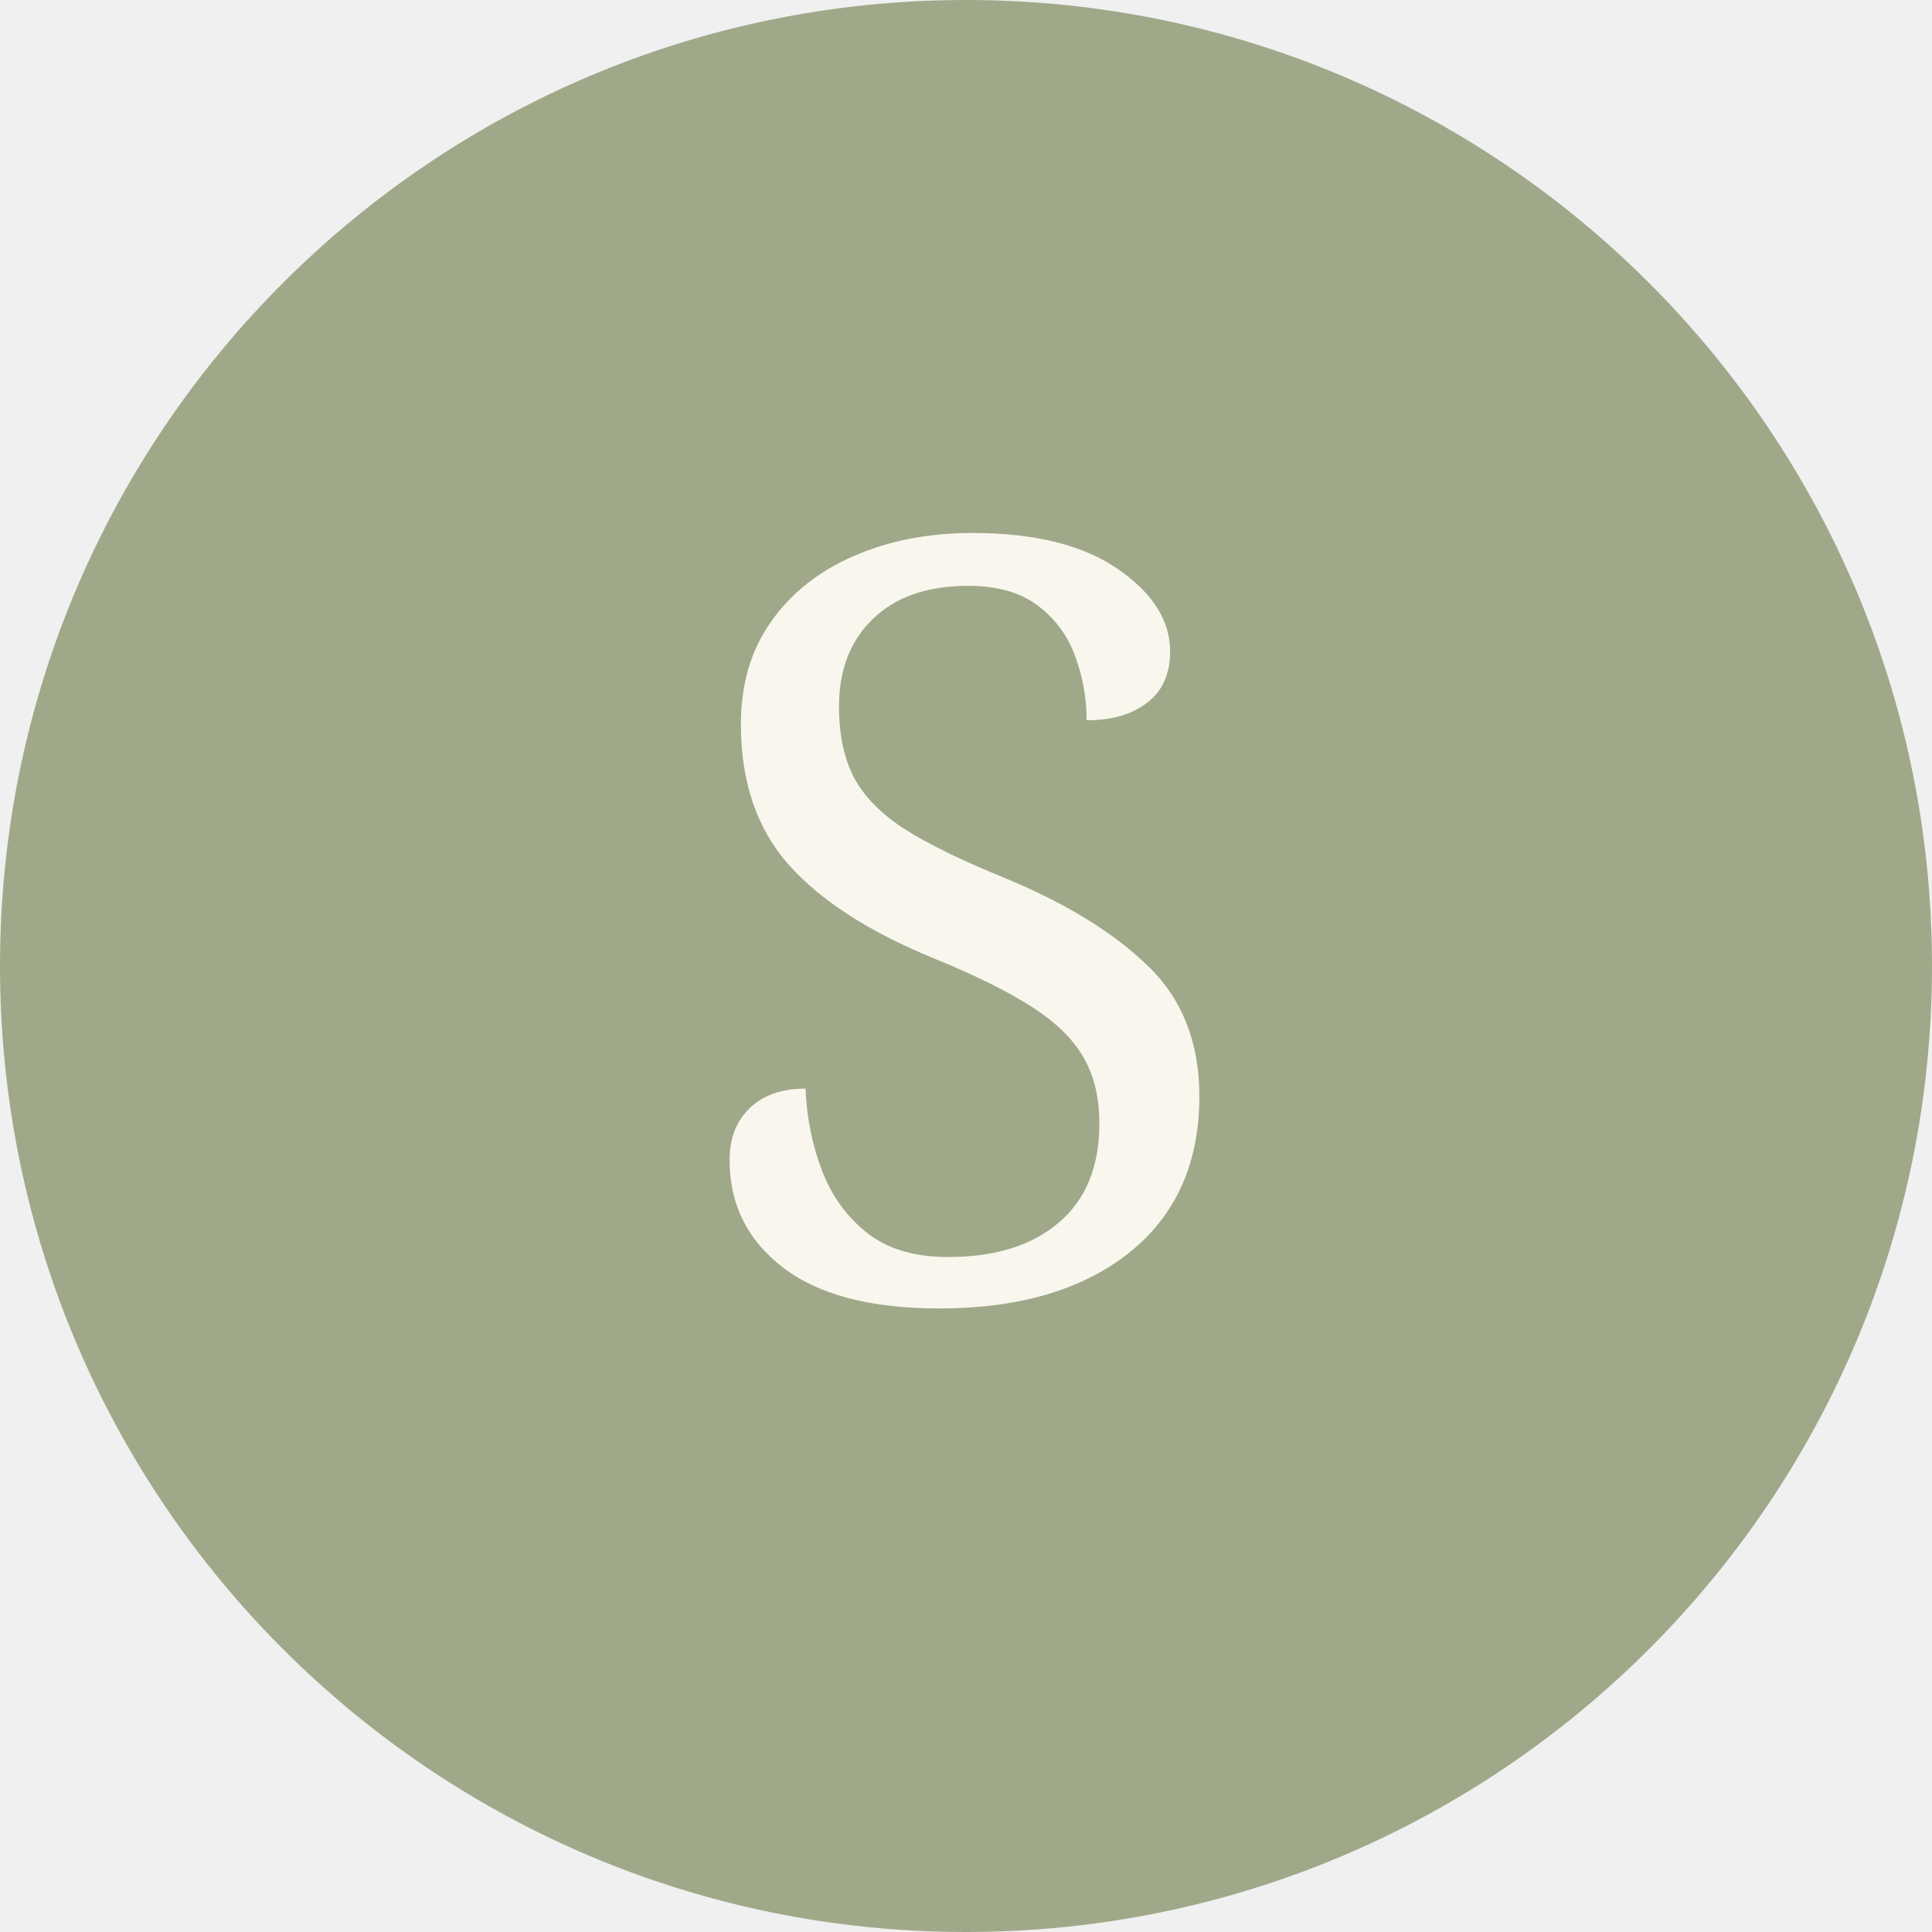
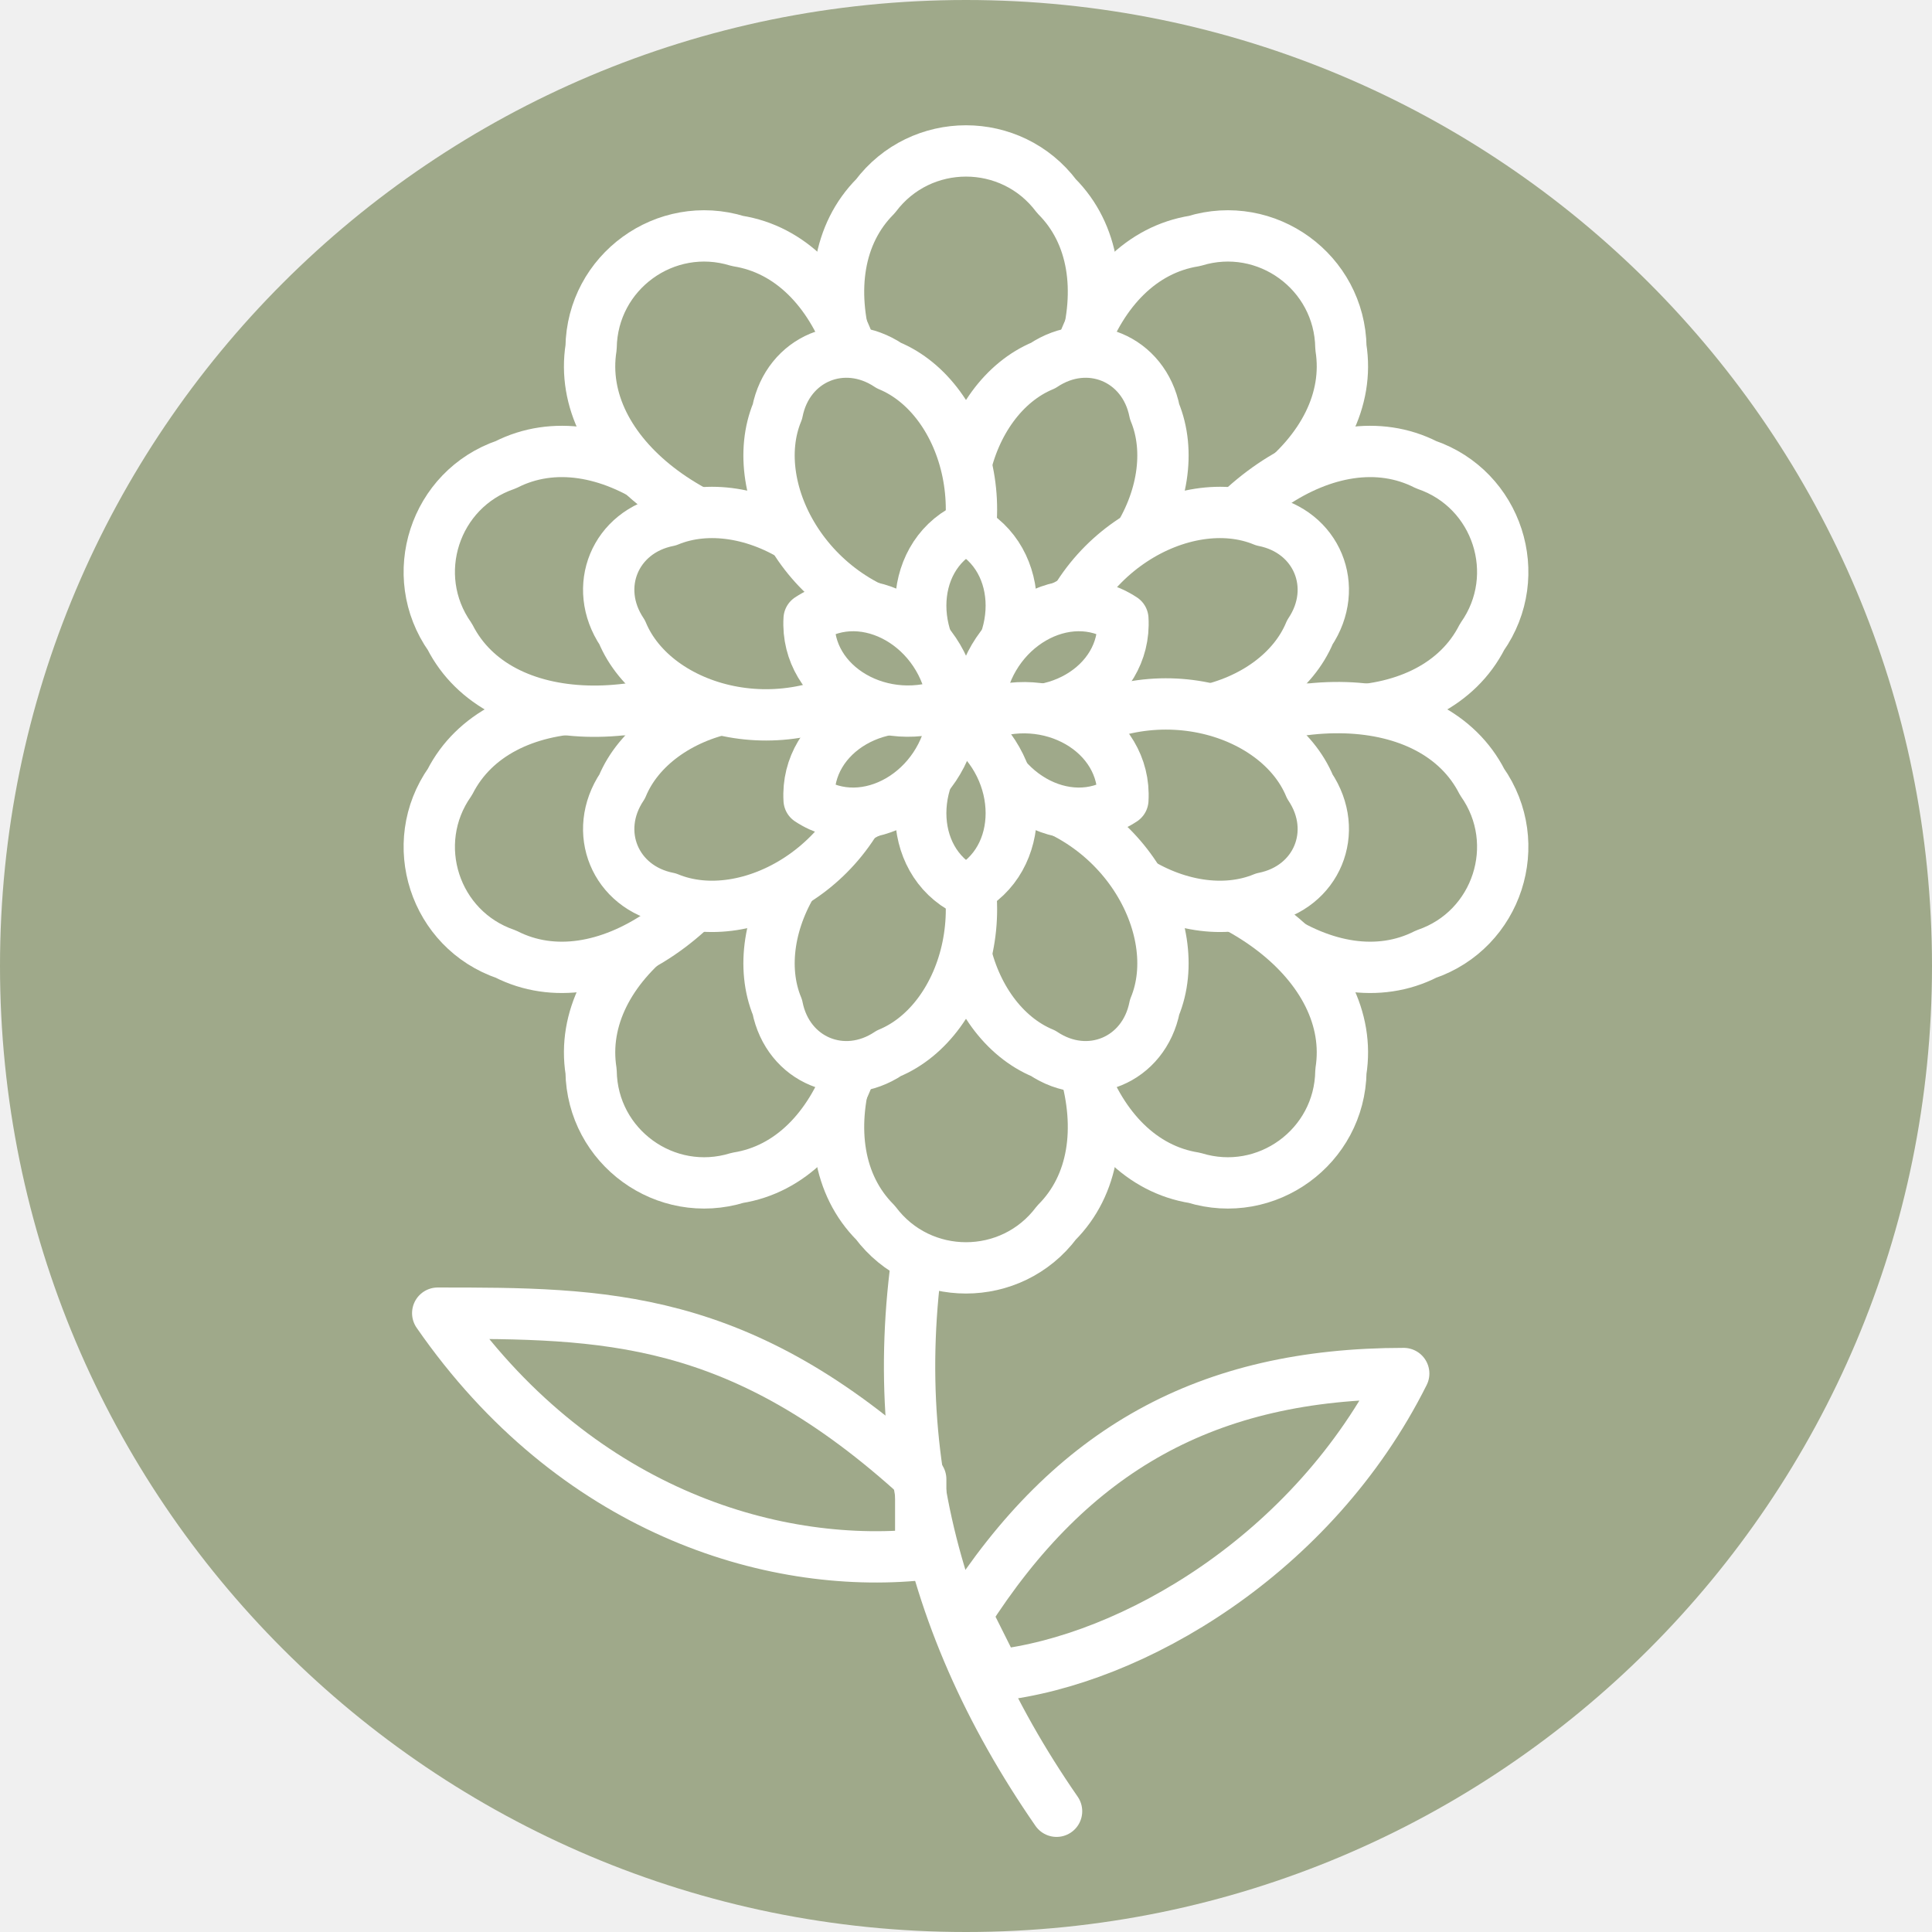
<svg xmlns="http://www.w3.org/2000/svg" viewBox="0 0 64 64">
  <rect width="64" height="64" rx="32" fill="#9fa98a" />
-   <text x="32" y="43" text-anchor="middle" fill="#f9f7ed" font-family="Georgia,serif" font-size="35">S</text>
+   <defs>
+     <path id="petal-10" d="M0 -13C-8 -19 -11 -29 -6 -34C-3 -38 3 -38 6 -34C11 -29 8 -19 0 -13Z" />
+     <path id="petal-8" d="M0 -6C-7 -10 -8 -19 -4 -23C-2 -26 2 -26 4 -23C8 -19 7 -10 0 -6Z" />
+     <path id="petal-6" d="M0 -1C-4 -4 -4 -10 0 -12C4 -10 4 -4 0 -1Z" />
+   </defs>
+   <g transform="translate(2 1) scale(.5)" fill="none" stroke="#fff" stroke-width="3.4" stroke-linecap="round" stroke-linejoin="round">
+     <path d="M58 75C54 91 57 105 66 118" />
+     <path d="M57 96C45 85 36 85 25 85C34 98 47 102 57 101Z" />
+     <path d="M60 105C67 94 76 89 89 89C83 101 71 108 62 109Z" />
+     <g transform="translate(60 45)" fill="#9fa98a">
+       <use href="#petal-10" transform="rotate(0)" />
+       <use href="#petal-10" transform="rotate(36)" />
+       <use href="#petal-10" transform="rotate(72)" />
+       <use href="#petal-10" transform="rotate(108)" />
+       <use href="#petal-10" transform="rotate(144)" />
+       <use href="#petal-10" transform="rotate(180)" />
+       <use href="#petal-10" transform="rotate(216)" />
+       <use href="#petal-10" transform="rotate(252)" />
+       <use href="#petal-10" transform="rotate(288)" />
+       <use href="#petal-10" transform="rotate(324)" />
+       <use href="#petal-8" transform="rotate(22.5)" />
+       <use href="#petal-8" transform="rotate(67.5)" />
+       <use href="#petal-8" transform="rotate(112.5)" />
+       <use href="#petal-8" transform="rotate(157.5)" />
+       <use href="#petal-8" transform="rotate(202.5)" />
+       <use href="#petal-8" transform="rotate(247.5)" />
+       <use href="#petal-8" transform="rotate(292.5)" />
+       <use href="#petal-8" transform="rotate(337.5)" />
+       <use href="#petal-6" transform="rotate(0)" />
+       <use href="#petal-6" transform="rotate(60)" />
+       <use href="#petal-6" transform="rotate(120)" />
+       <use href="#petal-6" transform="rotate(180)" />
+       <use href="#petal-6" transform="rotate(240)" />
+       <use href="#petal-6" transform="rotate(300)" />
+     </g>
+   </g>
</svg>
